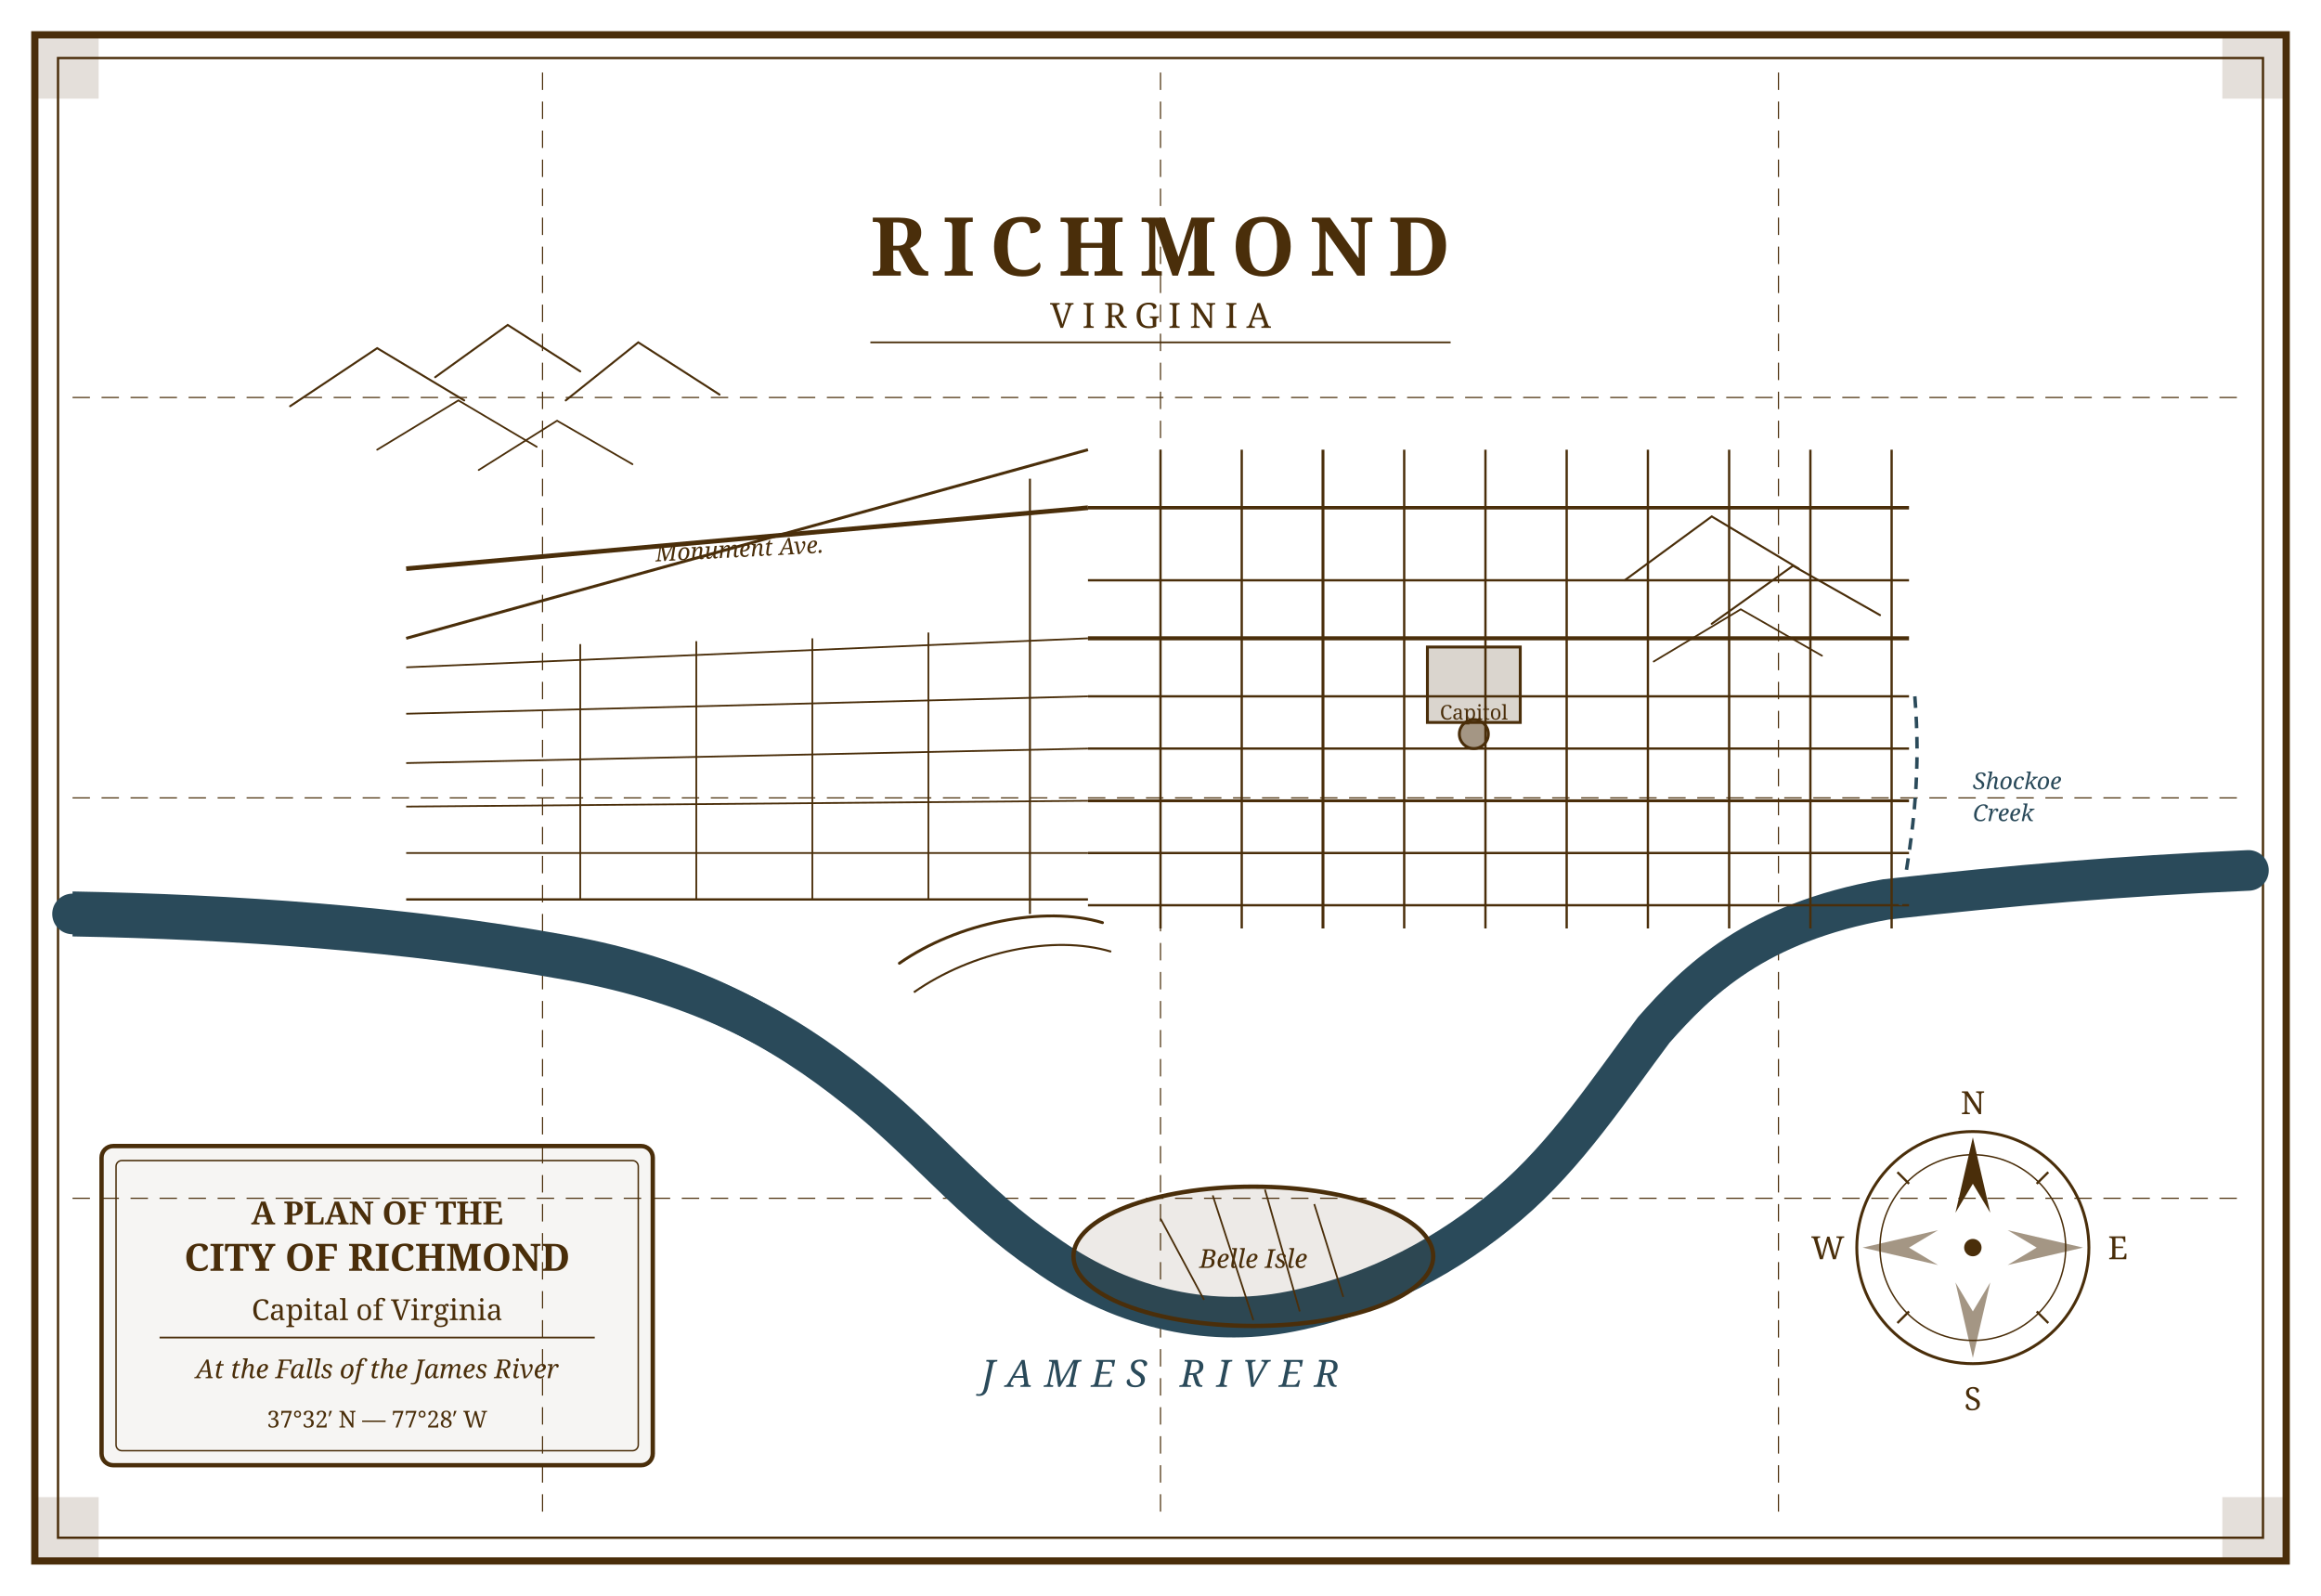
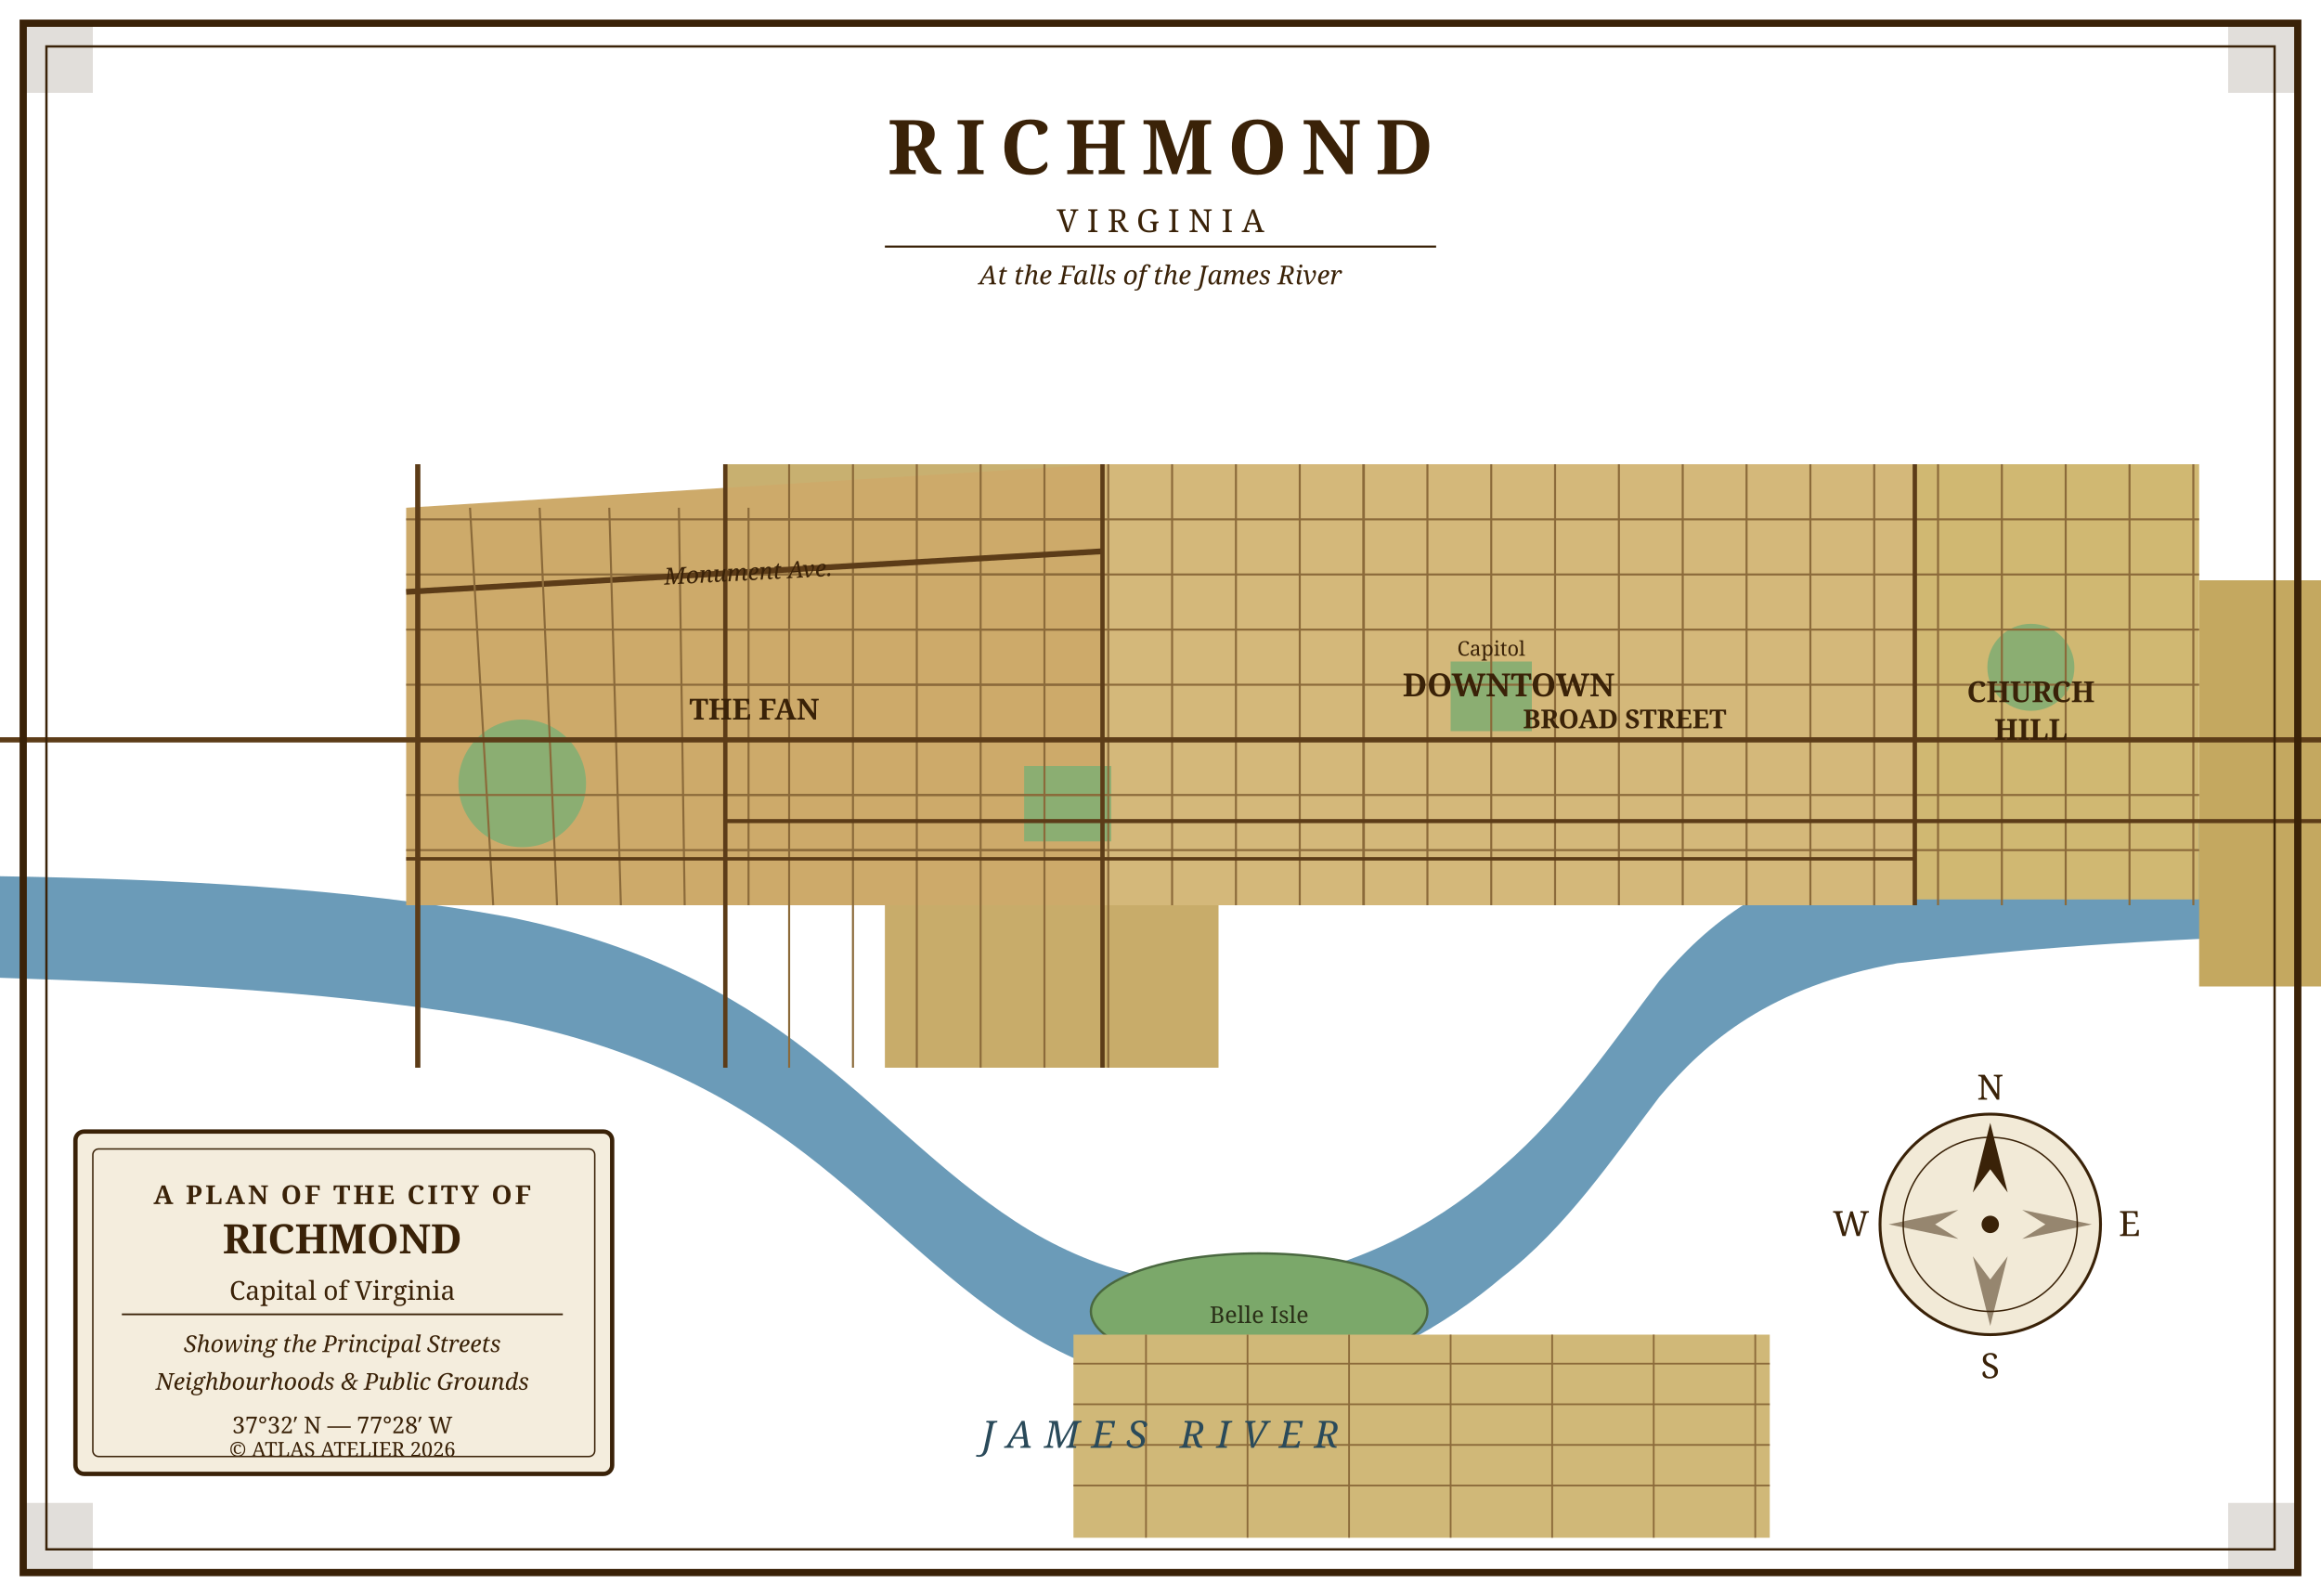
- <svg xmlns="http://www.w3.org/2000/svg" viewBox="0 0 800 550" fill="none">
-   <rect x="12" y="12" width="776" height="526" stroke="#4A2E0A" stroke-width="2.5" />
-   <rect x="20" y="20" width="760" height="510" stroke="#4A2E0A" stroke-width="0.8" />
-   <rect x="12" y="12" width="22" height="22" fill="#4A2E0A" fill-opacity="0.15" />
-   <rect x="766" y="12" width="22" height="22" fill="#4A2E0A" fill-opacity="0.15" />
-   <rect x="12" y="516" width="22" height="22" fill="#4A2E0A" fill-opacity="0.15" />
-   <rect x="766" y="516" width="22" height="22" fill="#4A2E0A" fill-opacity="0.15" />
-   <line x1="25" y1="137" x2="775" y2="137" stroke="#4A2E0A" stroke-width="0.4" stroke-dasharray="6,4" />
-   <line x1="25" y1="275" x2="775" y2="275" stroke="#4A2E0A" stroke-width="0.4" stroke-dasharray="6,4" />
-   <line x1="25" y1="413" x2="775" y2="413" stroke="#4A2E0A" stroke-width="0.4" stroke-dasharray="6,4" />
-   <line x1="187" y1="25" x2="187" y2="525" stroke="#4A2E0A" stroke-width="0.4" stroke-dasharray="6,4" />
-   <line x1="400" y1="25" x2="400" y2="525" stroke="#4A2E0A" stroke-width="0.4" stroke-dasharray="6,4" />
-   <line x1="613" y1="25" x2="613" y2="525" stroke="#4A2E0A" stroke-width="0.4" stroke-dasharray="6,4" />
-   <path d="M100,140 L130,120 L160,138" stroke="#4A2E0A" stroke-width="0.7" stroke-linecap="round" />
-   <path d="M150,130 L175,112 L200,128" stroke="#4A2E0A" stroke-width="0.7" stroke-linecap="round" />
-   <path d="M195,138 L220,118 L248,136" stroke="#4A2E0A" stroke-width="0.7" stroke-linecap="round" />
-   <path d="M130,155 L158,138 L185,154" stroke="#4A2E0A" stroke-width="0.6" stroke-linecap="round" />
-   <path d="M165,162 L192,145 L218,160" stroke="#4A2E0A" stroke-width="0.6" stroke-linecap="round" />
-   <path d="M560,200 L590,178 L620,196" stroke="#4A2E0A" stroke-width="0.7" stroke-linecap="round" />
-   <path d="M590,215 L618,195 L648,212" stroke="#4A2E0A" stroke-width="0.7" stroke-linecap="round" />
-   <path d="M570,228 L600,210 L628,226" stroke="#4A2E0A" stroke-width="0.6" stroke-linecap="round" />
-   <path d="M25,315 C80,316 140,320 195,330 C240,338 270,355 295,375            C318,393 335,415 360,432 C385,450 415,458 445,452            C475,446 500,432 520,415 C540,398 555,375 570,355            C585,338 605,318 650,310 C695,305 730,302 775,300" stroke="#2A4A5A" stroke-width="14" stroke-linecap="round" />
-   <path d="M25,308 C80,309 140,313 195,323 C240,331 270,348 295,368            C318,386 335,408 360,426 C385,444 415,452 445,446            C475,440 500,426 520,409 C540,392 555,369 570,349            C585,332 605,312 650,304 C695,299 730,296 775,294" stroke="#2A4A5A" stroke-width="1.5" />
-   <path d="M25,322 C80,323 140,327 195,337 C240,345 270,362 295,382            C318,400 335,422 360,438 C385,456 415,464 445,458            C475,452 500,438 520,421 C540,404 555,381 570,361            C585,344 605,324 650,316 C695,311 730,308 775,306" stroke="#2A4A5A" stroke-width="1.5" />
-   <text x="400" y="478" text-anchor="middle" font-family="Georgia,serif" font-size="13" font-style="italic" fill="#2A4A5A" letter-spacing="4">JAMES RIVER</text>
-   <ellipse cx="432" cy="433" rx="62" ry="24" fill="#4A2E0A" fill-opacity="0.1" stroke="#4A2E0A" stroke-width="1.5" />
-   <line x1="400" y1="420" x2="415" y2="448" stroke="#4A2E0A" stroke-width="0.6" />
-   <line x1="418" y1="412" x2="432" y2="455" stroke="#4A2E0A" stroke-width="0.6" />
-   <line x1="436" y1="410" x2="448" y2="452" stroke="#4A2E0A" stroke-width="0.6" />
-   <line x1="453" y1="415" x2="463" y2="447" stroke="#4A2E0A" stroke-width="0.6" />
-   <text x="432" y="437" text-anchor="middle" font-family="Georgia,serif" font-size="9" font-style="italic" fill="#4A2E0A">Belle Isle</text>
-   <line x1="375" y1="175" x2="658" y2="175" stroke="#4A2E0A" stroke-width="1.2" />
-   <line x1="375" y1="200" x2="658" y2="200" stroke="#4A2E0A" stroke-width="0.8" />
-   <line x1="375" y1="220" x2="658" y2="220" stroke="#4A2E0A" stroke-width="1.4" />
-   <line x1="375" y1="240" x2="658" y2="240" stroke="#4A2E0A" stroke-width="0.8" />
-   <line x1="375" y1="258" x2="658" y2="258" stroke="#4A2E0A" stroke-width="0.8" />
-   <line x1="375" y1="276" x2="658" y2="276" stroke="#4A2E0A" stroke-width="1.0" />
-   <line x1="375" y1="294" x2="658" y2="294" stroke="#4A2E0A" stroke-width="0.8" />
-   <line x1="375" y1="312" x2="658" y2="312" stroke="#4A2E0A" stroke-width="0.8" />
-   <line x1="400" y1="155" x2="400" y2="320" stroke="#4A2E0A" stroke-width="0.8" />
-   <line x1="428" y1="155" x2="428" y2="320" stroke="#4A2E0A" stroke-width="0.8" />
-   <line x1="456" y1="155" x2="456" y2="320" stroke="#4A2E0A" stroke-width="1.0" />
-   <line x1="484" y1="155" x2="484" y2="320" stroke="#4A2E0A" stroke-width="0.8" />
-   <line x1="512" y1="155" x2="512" y2="320" stroke="#4A2E0A" stroke-width="0.8" />
-   <line x1="540" y1="155" x2="540" y2="320" stroke="#4A2E0A" stroke-width="0.8" />
-   <line x1="568" y1="155" x2="568" y2="320" stroke="#4A2E0A" stroke-width="0.8" />
-   <line x1="596" y1="155" x2="596" y2="320" stroke="#4A2E0A" stroke-width="0.8" />
-   <line x1="624" y1="155" x2="624" y2="320" stroke="#4A2E0A" stroke-width="0.8" />
-   <line x1="652" y1="155" x2="652" y2="320" stroke="#4A2E0A" stroke-width="0.8" />
-   <rect x="492" y="223" width="32" height="26" fill="#4A2E0A" fill-opacity="0.2" stroke="#4A2E0A" stroke-width="1" />
-   <text x="508" y="248" text-anchor="middle" font-family="Georgia,serif" font-size="7" fill="#4A2E0A">Capitol</text>
-   <line x1="140" y1="220" x2="375" y2="155" stroke="#4A2E0A" stroke-width="1.0" />
-   <line x1="140" y1="310" x2="375" y2="310" stroke="#4A2E0A" stroke-width="0.8" />
-   <line x1="375" y1="220" x2="140" y2="230" stroke="#4A2E0A" stroke-width="0.6" />
-   <line x1="375" y1="240" x2="140" y2="246" stroke="#4A2E0A" stroke-width="0.6" />
-   <line x1="375" y1="258" x2="140" y2="263" stroke="#4A2E0A" stroke-width="0.6" />
-   <line x1="375" y1="276" x2="140" y2="278" stroke="#4A2E0A" stroke-width="0.6" />
-   <line x1="375" y1="294" x2="140" y2="294" stroke="#4A2E0A" stroke-width="0.6" />
-   <path d="M200,222 C200,232 200,278 200,310" stroke="#4A2E0A" stroke-width="0.6" />
-   <path d="M240,221 C240,231 240,277 240,310" stroke="#4A2E0A" stroke-width="0.6" />
-   <path d="M280,220 C280,230 280,276 280,310" stroke="#4A2E0A" stroke-width="0.6" />
-   <path d="M320,218 C320,228 320,275 320,310" stroke="#4A2E0A" stroke-width="0.6" />
-   <path d="M355,165 C355,220 355,275 355,315" stroke="#4A2E0A" stroke-width="0.7" />
-   <line x1="140" y1="196" x2="375" y2="175" stroke="#4A2E0A" stroke-width="1.6" />
-   <text x="255" y="192" text-anchor="middle" font-family="Georgia,serif" font-size="8" font-style="italic" fill="#4A2E0A" transform="rotate(-3,255,192)">Monument Ave.</text>
-   <path d="M310,332 C330,318 360,312 380,318" stroke="#4A2E0A" stroke-width="1.0" stroke-linecap="round" />
-   <path d="M315,342 C335,328 363,322 383,328" stroke="#4A2E0A" stroke-width="0.7" />
-   <path d="M660,240 C662,265 660,285 655,312" stroke="#2A4A5A" stroke-width="1.2" stroke-dasharray="4,3" />
-   <text x="680" y="272" font-family="Georgia,serif" font-size="8" font-style="italic" fill="#2A4A5A">Shockoe</text>
-   <text x="680" y="283" font-family="Georgia,serif" font-size="8" font-style="italic" fill="#2A4A5A">Creek</text>
-   <circle cx="508" cy="253" r="5" fill="#4A2E0A" fill-opacity="0.5" stroke="#4A2E0A" stroke-width="1" />
-   <text x="400" y="95" text-anchor="middle" font-family="Georgia,serif" font-size="28" font-weight="bold" fill="#4A2E0A" letter-spacing="5">RICHMOND</text>
-   <text x="400" y="113" text-anchor="middle" font-family="Georgia,serif" font-size="12" fill="#4A2E0A" letter-spacing="3">VIRGINIA</text>
-   <line x1="300" y1="118" x2="500" y2="118" stroke="#4A2E0A" stroke-width="0.6" />
-   <g transform="translate(680,430)">
-     <circle cx="0" cy="0" r="40" stroke="#4A2E0A" stroke-width="1" />
-     <circle cx="0" cy="0" r="32" stroke="#4A2E0A" stroke-width="0.5" />
-     <polygon points="0,-38 -6,-12 0,-22 6,-12" fill="#4A2E0A" />
-     <polygon points="0,38  -6,12  0,22  6,12" fill="#4A2E0A" fill-opacity="0.5" />
-     <polygon points="-38,0 -12,-6 -22,0 -12,6" fill="#4A2E0A" fill-opacity="0.5" />
-     <polygon points="38,0  12,-6  22,0  12,6" fill="#4A2E0A" fill-opacity="0.5" />
-     <line x1="22" y1="-22" x2="26" y2="-26" stroke="#4A2E0A" stroke-width="0.8" />
-     <line x1="-22" y1="-22" x2="-26" y2="-26" stroke="#4A2E0A" stroke-width="0.8" />
-     <line x1="22" y1="22" x2="26" y2="26" stroke="#4A2E0A" stroke-width="0.8" />
-     <line x1="-22" y1="22" x2="-26" y2="26" stroke="#4A2E0A" stroke-width="0.8" />
-     <circle cx="0" cy="0" r="3" fill="#4A2E0A" />
-     <text x="0" y="-46" text-anchor="middle" font-family="Georgia,serif" font-size="11" fill="#4A2E0A">N</text>
-     <text x="0" y="56" text-anchor="middle" font-family="Georgia,serif" font-size="11" fill="#4A2E0A">S</text>
-     <text x="-50" y="4" text-anchor="middle" font-family="Georgia,serif" font-size="11" fill="#4A2E0A">W</text>
-     <text x="50" y="4" text-anchor="middle" font-family="Georgia,serif" font-size="11" fill="#4A2E0A">E</text>
+ <svg xmlns="http://www.w3.org/2000/svg" viewBox="0 0 800 550">
+   <path d="M 0,302 C 60,303 120,306 175,316 C 220,325 252,342 278,362            C 304,382 324,404 350,421 C 376,438 408,447 440,441            C 472,435 498,420 518,402 C 540,383 556,359 572,338            C 588,319 610,300 654,292 C 698,287 735,284 800,282            L 800,322 C 735,324 698,327 654,332            C 610,340 588,359 572,378 C 556,399 540,423 518,440            C 498,457 472,472 440,478 C 408,484 376,474 350,457            C 324,440 304,418 278,398 C 252,378 220,361 175,352            C 120,342 60,339 0,337 Z" fill="#6B9BB8" />
+   <ellipse cx="434" cy="452" rx="58" ry="20" fill="#7BA86A" />
+   <ellipse cx="434" cy="452" rx="58" ry="20" fill="none" stroke="#4A6840" stroke-width="0.8" />
+   <polygon points="380,160 660,160 660,312 380,312" fill="#D4B87A" />
+   <polygon points="250,160 380,160 380,248 250,248" fill="#C8B070" />
+   <polygon points="140,175 380,160 380,312 140,312" fill="#CDAA6A" />
+   <polygon points="660,160 758,160 758,310 660,310" fill="#D0B872" />
+   <polygon points="305,312 420,312 420,368 305,368" fill="#C8AC6A" />
+   <polygon points="370,460 610,460 610,530 370,530" fill="#D0B878" />
+   <polygon points="758,200 800,200 800,340 758,340" fill="#C4A860" />
+   <rect x="353" y="264" width="30" height="26" fill="#8BAE72" />
+   <circle cx="180" cy="270" r="22" fill="#8BAE72" />
+   <rect x="500" y="228" width="28" height="24" fill="#8BAE72" />
+   <circle cx="700" cy="230" r="15" fill="#8BAE72" />
+   <line x1="250" y1="179" x2="758" y2="179" stroke="#8B6A3A" stroke-width="0.7" />
+   <line x1="250" y1="198" x2="758" y2="198" stroke="#8B6A3A" stroke-width="0.7" />
+   <line x1="250" y1="217" x2="758" y2="217" stroke="#8B6A3A" stroke-width="0.7" />
+   <line x1="250" y1="236" x2="758" y2="236" stroke="#8B6A3A" stroke-width="0.7" />
+   <line x1="250" y1="255" x2="758" y2="255" stroke="#8B6A3A" stroke-width="0.9" />
+   <line x1="250" y1="274" x2="758" y2="274" stroke="#8B6A3A" stroke-width="0.7" />
+   <line x1="250" y1="293" x2="758" y2="293" stroke="#8B6A3A" stroke-width="0.7" />
+   <line x1="272" y1="160" x2="272" y2="368" stroke="#8B6A3A" stroke-width="0.7" />
+   <line x1="294" y1="160" x2="294" y2="368" stroke="#8B6A3A" stroke-width="0.7" />
+   <line x1="316" y1="160" x2="316" y2="368" stroke="#8B6A3A" stroke-width="0.7" />
+   <line x1="338" y1="160" x2="338" y2="368" stroke="#8B6A3A" stroke-width="0.7" />
+   <line x1="360" y1="160" x2="360" y2="368" stroke="#8B6A3A" stroke-width="0.7" />
+   <line x1="382" y1="160" x2="382" y2="368" stroke="#8B6A3A" stroke-width="0.7" />
+   <line x1="404" y1="160" x2="404" y2="312" stroke="#8B6A3A" stroke-width="0.7" />
+   <line x1="426" y1="160" x2="426" y2="312" stroke="#8B6A3A" stroke-width="0.7" />
+   <line x1="448" y1="160" x2="448" y2="312" stroke="#8B6A3A" stroke-width="0.7" />
+   <line x1="470" y1="160" x2="470" y2="312" stroke="#8B6A3A" stroke-width="0.9" />
+   <line x1="492" y1="160" x2="492" y2="312" stroke="#8B6A3A" stroke-width="0.7" />
+   <line x1="514" y1="160" x2="514" y2="312" stroke="#8B6A3A" stroke-width="0.7" />
+   <line x1="536" y1="160" x2="536" y2="312" stroke="#8B6A3A" stroke-width="0.7" />
+   <line x1="558" y1="160" x2="558" y2="312" stroke="#8B6A3A" stroke-width="0.7" />
+   <line x1="580" y1="160" x2="580" y2="312" stroke="#8B6A3A" stroke-width="0.7" />
+   <line x1="602" y1="160" x2="602" y2="312" stroke="#8B6A3A" stroke-width="0.7" />
+   <line x1="624" y1="160" x2="624" y2="312" stroke="#8B6A3A" stroke-width="0.7" />
+   <line x1="646" y1="160" x2="646" y2="312" stroke="#8B6A3A" stroke-width="0.7" />
+   <line x1="668" y1="160" x2="668" y2="312" stroke="#8B6A3A" stroke-width="0.7" />
+   <line x1="690" y1="160" x2="690" y2="312" stroke="#8B6A3A" stroke-width="0.7" />
+   <line x1="712" y1="160" x2="712" y2="312" stroke="#8B6A3A" stroke-width="0.7" />
+   <line x1="734" y1="160" x2="734" y2="312" stroke="#8B6A3A" stroke-width="0.7" />
+   <line x1="756" y1="160" x2="756" y2="312" stroke="#8B6A3A" stroke-width="0.7" />
+   <line x1="140" y1="179" x2="380" y2="179" stroke="#8B6A3A" stroke-width="0.7" />
+   <line x1="140" y1="198" x2="380" y2="198" stroke="#8B6A3A" stroke-width="0.7" />
+   <line x1="140" y1="217" x2="380" y2="217" stroke="#8B6A3A" stroke-width="0.7" />
+   <line x1="140" y1="236" x2="380" y2="236" stroke="#8B6A3A" stroke-width="0.7" />
+   <line x1="140" y1="255" x2="380" y2="255" stroke="#8B6A3A" stroke-width="0.9" />
+   <line x1="140" y1="274" x2="380" y2="274" stroke="#8B6A3A" stroke-width="0.7" />
+   <line x1="140" y1="293" x2="380" y2="293" stroke="#8B6A3A" stroke-width="0.7" />
+   <line x1="140" y1="204" x2="380" y2="190" stroke="#5C3C18" stroke-width="2.0" />
+   <line x1="162" y1="175" x2="170" y2="312" stroke="#8B6A3A" stroke-width="0.7" />
+   <line x1="186" y1="175" x2="192" y2="312" stroke="#8B6A3A" stroke-width="0.7" />
+   <line x1="210" y1="175" x2="214" y2="312" stroke="#8B6A3A" stroke-width="0.7" />
+   <line x1="234" y1="175" x2="236" y2="312" stroke="#8B6A3A" stroke-width="0.7" />
+   <line x1="258" y1="175" x2="258" y2="312" stroke="#8B6A3A" stroke-width="0.7" />
+   <line x1="144" y1="160" x2="144" y2="368" stroke="#5C3C18" stroke-width="1.8" />
+   <line x1="0" y1="255" x2="800" y2="255" stroke="#5C3C18" stroke-width="1.8" />
+   <line x1="250" y1="283" x2="800" y2="283" stroke="#5C3C18" stroke-width="1.4" />
+   <line x1="140" y1="296" x2="660" y2="296" stroke="#5C3C18" stroke-width="1.2" />
+   <line x1="370" y1="470" x2="610" y2="470" stroke="#8B6A3A" stroke-width="0.6" />
+   <line x1="370" y1="484" x2="610" y2="484" stroke="#8B6A3A" stroke-width="0.6" />
+   <line x1="370" y1="498" x2="610" y2="498" stroke="#8B6A3A" stroke-width="0.6" />
+   <line x1="370" y1="512" x2="610" y2="512" stroke="#8B6A3A" stroke-width="0.6" />
+   <line x1="395" y1="460" x2="395" y2="530" stroke="#8B6A3A" stroke-width="0.6" />
+   <line x1="430" y1="460" x2="430" y2="530" stroke="#8B6A3A" stroke-width="0.6" />
+   <line x1="465" y1="460" x2="465" y2="530" stroke="#8B6A3A" stroke-width="0.6" />
+   <line x1="500" y1="460" x2="500" y2="530" stroke="#8B6A3A" stroke-width="0.6" />
+   <line x1="535" y1="460" x2="535" y2="530" stroke="#8B6A3A" stroke-width="0.6" />
+   <line x1="570" y1="460" x2="570" y2="530" stroke="#8B6A3A" stroke-width="0.6" />
+   <line x1="605" y1="460" x2="605" y2="530" stroke="#8B6A3A" stroke-width="0.6" />
+   <line x1="380" y1="160" x2="380" y2="368" stroke="#5C3C18" stroke-width="1.5" />
+   <line x1="660" y1="160" x2="660" y2="312" stroke="#5C3C18" stroke-width="1.5" />
+   <line x1="250" y1="160" x2="250" y2="368" stroke="#5C3C18" stroke-width="1.5" />
+   <rect x="8" y="8" width="784" height="534" stroke="#3A2208" stroke-width="2.5" fill="none" />
+   <rect x="16" y="16" width="768" height="518" stroke="#3A2208" stroke-width="0.8" fill="none" />
+   <rect x="8" y="8" width="24" height="24" fill="#3A2208" fill-opacity="0.15" />
+   <rect x="768" y="8" width="24" height="24" fill="#3A2208" fill-opacity="0.15" />
+   <rect x="8" y="518" width="24" height="24" fill="#3A2208" fill-opacity="0.15" />
+   <rect x="768" y="518" width="24" height="24" fill="#3A2208" fill-opacity="0.15" />
+   <text x="400" y="499" text-anchor="middle" font-family="Georgia,serif" font-size="13" font-style="italic" fill="#2A4A5A" letter-spacing="4">JAMES RIVER</text>
+   <text x="434" y="456" text-anchor="middle" font-family="Georgia,serif" font-size="8" fill="#2A3018">Belle Isle</text>
+   <text x="560" y="251" text-anchor="middle" font-family="Georgia,serif" font-size="9" font-weight="bold" fill="#3A2208">BROAD STREET</text>
+   <text x="258" y="200" text-anchor="middle" font-family="Georgia,serif" font-size="8" font-style="italic" fill="#3A2208" transform="rotate(-3,258,200)">Monument Ave.</text>
+   <text x="520" y="240" text-anchor="middle" font-family="Georgia,serif" font-size="11" font-weight="bold" fill="#3A2208">DOWNTOWN</text>
+   <text x="260" y="248" text-anchor="middle" font-family="Georgia,serif" font-size="10" font-weight="bold" fill="#3A2208">THE FAN</text>
+   <text x="700" y="242" text-anchor="middle" font-family="Georgia,serif" font-size="10" font-weight="bold" fill="#3A2208">CHURCH</text>
+   <text x="700" y="255" text-anchor="middle" font-family="Georgia,serif" font-size="10" font-weight="bold" fill="#3A2208">HILL</text>
+   <text x="514" y="226" text-anchor="middle" font-family="Georgia,serif" font-size="7" fill="#3A2208">Capitol</text>
+   <text x="400" y="60" text-anchor="middle" font-family="Georgia,serif" font-size="26" font-weight="bold" fill="#3A2208" letter-spacing="5">RICHMOND</text>
+   <text x="400" y="80" text-anchor="middle" font-family="Georgia,serif" font-size="11" fill="#3A2208" letter-spacing="3">VIRGINIA</text>
+   <line x1="305" y1="85" x2="495" y2="85" stroke="#3A2208" stroke-width="0.7" />
+   <text x="400" y="98" text-anchor="middle" font-family="Georgia,serif" font-size="9" font-style="italic" fill="#3A2208">At the Falls of the James River</text>
+   <g transform="translate(686,422)">
+     <circle cx="0" cy="0" r="38" stroke="#3A2208" stroke-width="1" fill="#D4B87A" fill-opacity="0.3" />
+     <circle cx="0" cy="0" r="30" stroke="#3A2208" stroke-width="0.5" fill="none" />
+     <polygon points="0,-35 -6,-11 0,-19 6,-11" fill="#3A2208" />
+     <polygon points="0,35  -6,11  0,19  6,11" fill="#3A2208" fill-opacity="0.5" />
+     <polygon points="-35,0 -11,-5 -19,0 -11,5" fill="#3A2208" fill-opacity="0.5" />
+     <polygon points="35,0  11,-5  19,0  11,5" fill="#3A2208" fill-opacity="0.5" />
+     <circle cx="0" cy="0" r="3" fill="#3A2208" />
+     <text x="0" y="-43" text-anchor="middle" font-family="Georgia,serif" font-size="12" fill="#3A2208">N</text>
+     <text x="0" y="53" text-anchor="middle" font-family="Georgia,serif" font-size="12" fill="#3A2208">S</text>
+     <text x="-48" y="4" text-anchor="middle" font-family="Georgia,serif" font-size="12" fill="#3A2208">W</text>
+     <text x="48" y="4" text-anchor="middle" font-family="Georgia,serif" font-size="12" fill="#3A2208">E</text>
  </g>
-   <rect x="35" y="395" width="190" height="110" rx="4" stroke="#4A2E0A" stroke-width="1.5" fill="#4A2E0A" fill-opacity="0.05" />
-   <rect x="40" y="400" width="180" height="100" rx="2" stroke="#4A2E0A" stroke-width="0.5" fill="none" />
-   <text x="130" y="422" text-anchor="middle" font-family="Georgia,serif" font-size="11" font-weight="bold" fill="#4A2E0A">A PLAN OF THE</text>
-   <text x="130" y="438" text-anchor="middle" font-family="Georgia,serif" font-size="13" font-weight="bold" fill="#4A2E0A">CITY OF RICHMOND</text>
-   <text x="130" y="455" text-anchor="middle" font-family="Georgia,serif" font-size="10" fill="#4A2E0A">Capital of Virginia</text>
-   <line x1="55" y1="461" x2="205" y2="461" stroke="#4A2E0A" stroke-width="0.6" />
-   <text x="130" y="475" text-anchor="middle" font-family="Georgia,serif" font-size="9" font-style="italic" fill="#4A2E0A">At the Falls of the James River</text>
-   <text x="130" y="492" text-anchor="middle" font-family="Georgia,serif" font-size="8" fill="#4A2E0A">37°32′ N — 77°28′ W</text>
+   <rect x="26" y="390" width="185" height="118" rx="3" stroke="#3A2208" stroke-width="1.5" fill="#D4B87A" fill-opacity="0.25" />
+   <rect x="32" y="396" width="173" height="106" rx="2" stroke="#3A2208" stroke-width="0.5" fill="none" />
+   <text x="118" y="415" text-anchor="middle" font-family="Georgia,serif" font-size="9" font-weight="bold" fill="#3A2208" letter-spacing="1">A PLAN OF THE CITY OF</text>
+   <text x="118" y="432" text-anchor="middle" font-family="Georgia,serif" font-size="14" font-weight="bold" fill="#3A2208">RICHMOND</text>
+   <text x="118" y="448" text-anchor="middle" font-family="Georgia,serif" font-size="9" fill="#3A2208">Capital of Virginia</text>
+   <line x1="42" y1="453" x2="194" y2="453" stroke="#3A2208" stroke-width="0.6" />
+   <text x="118" y="466" text-anchor="middle" font-family="Georgia,serif" font-size="8" font-style="italic" fill="#3A2208">Showing the Principal Streets</text>
+   <text x="118" y="479" text-anchor="middle" font-family="Georgia,serif" font-size="8" font-style="italic" fill="#3A2208">Neighbourhoods &amp; Public Grounds</text>
+   <text x="118" y="494" text-anchor="middle" font-family="Georgia,serif" font-size="8" fill="#3A2208">37°32′ N — 77°28′ W</text>
+   <text x="118" y="502" text-anchor="middle" font-family="Georgia,serif" font-size="7" fill="#3A2208">© ATLAS ATELIER  2026</text>
</svg>
